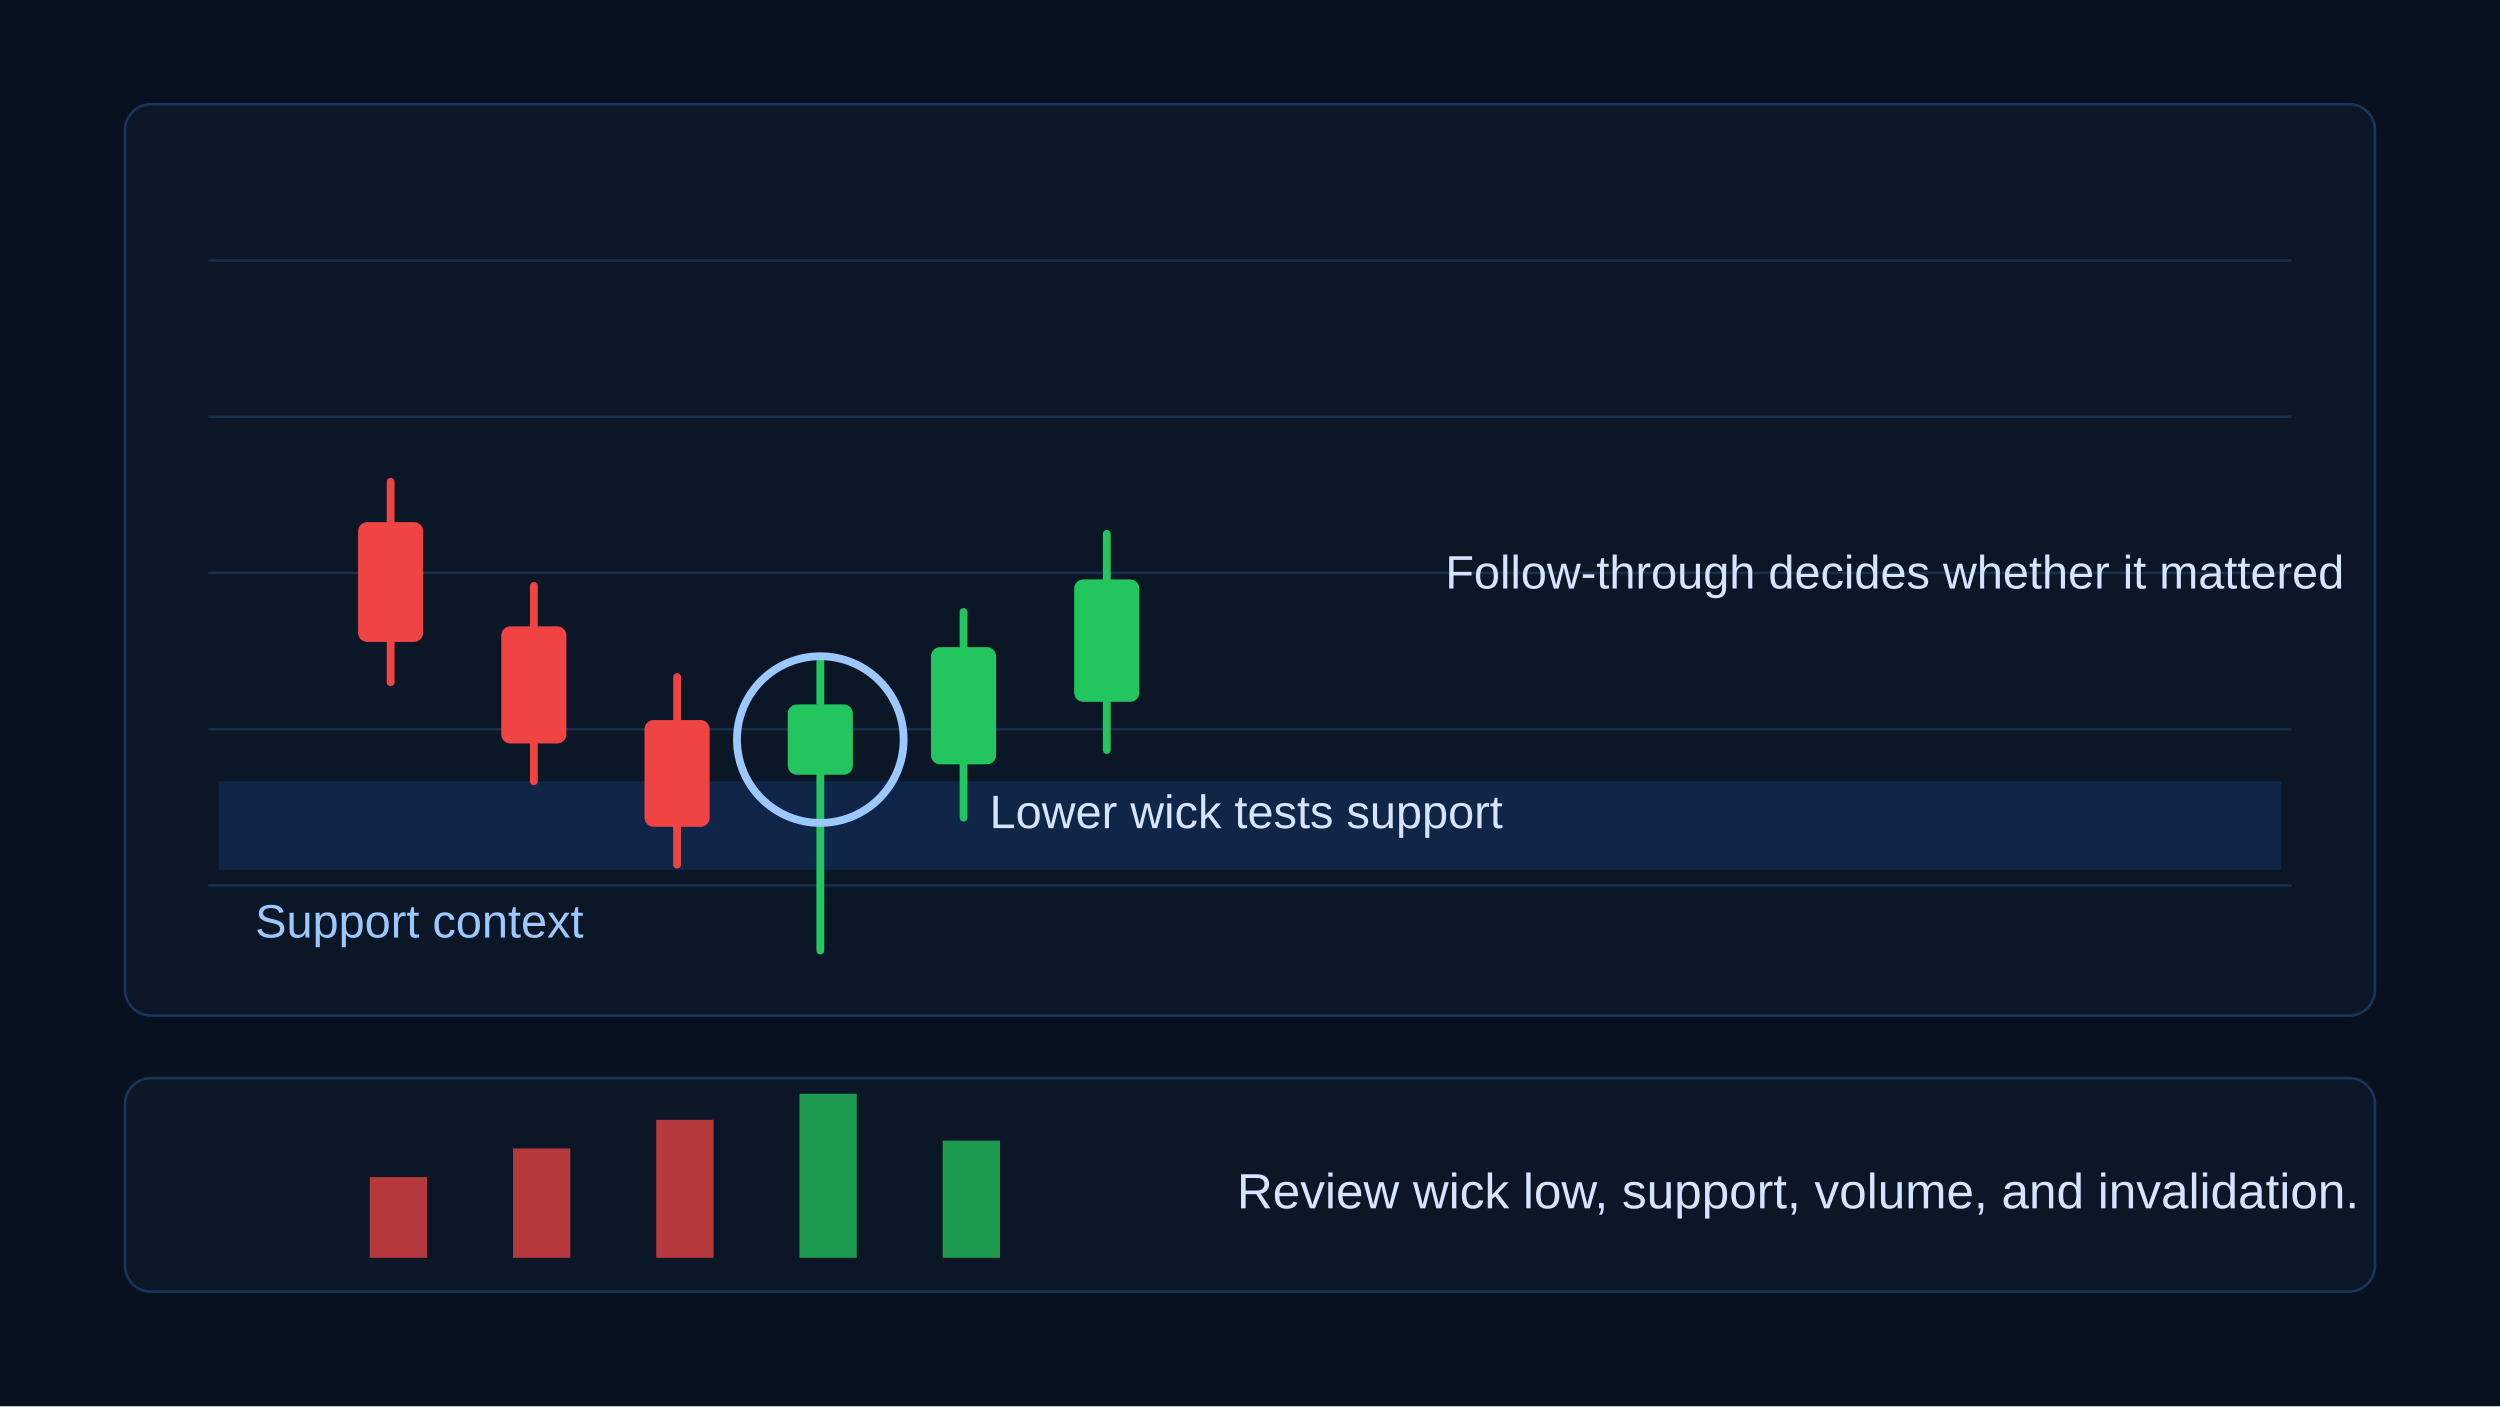
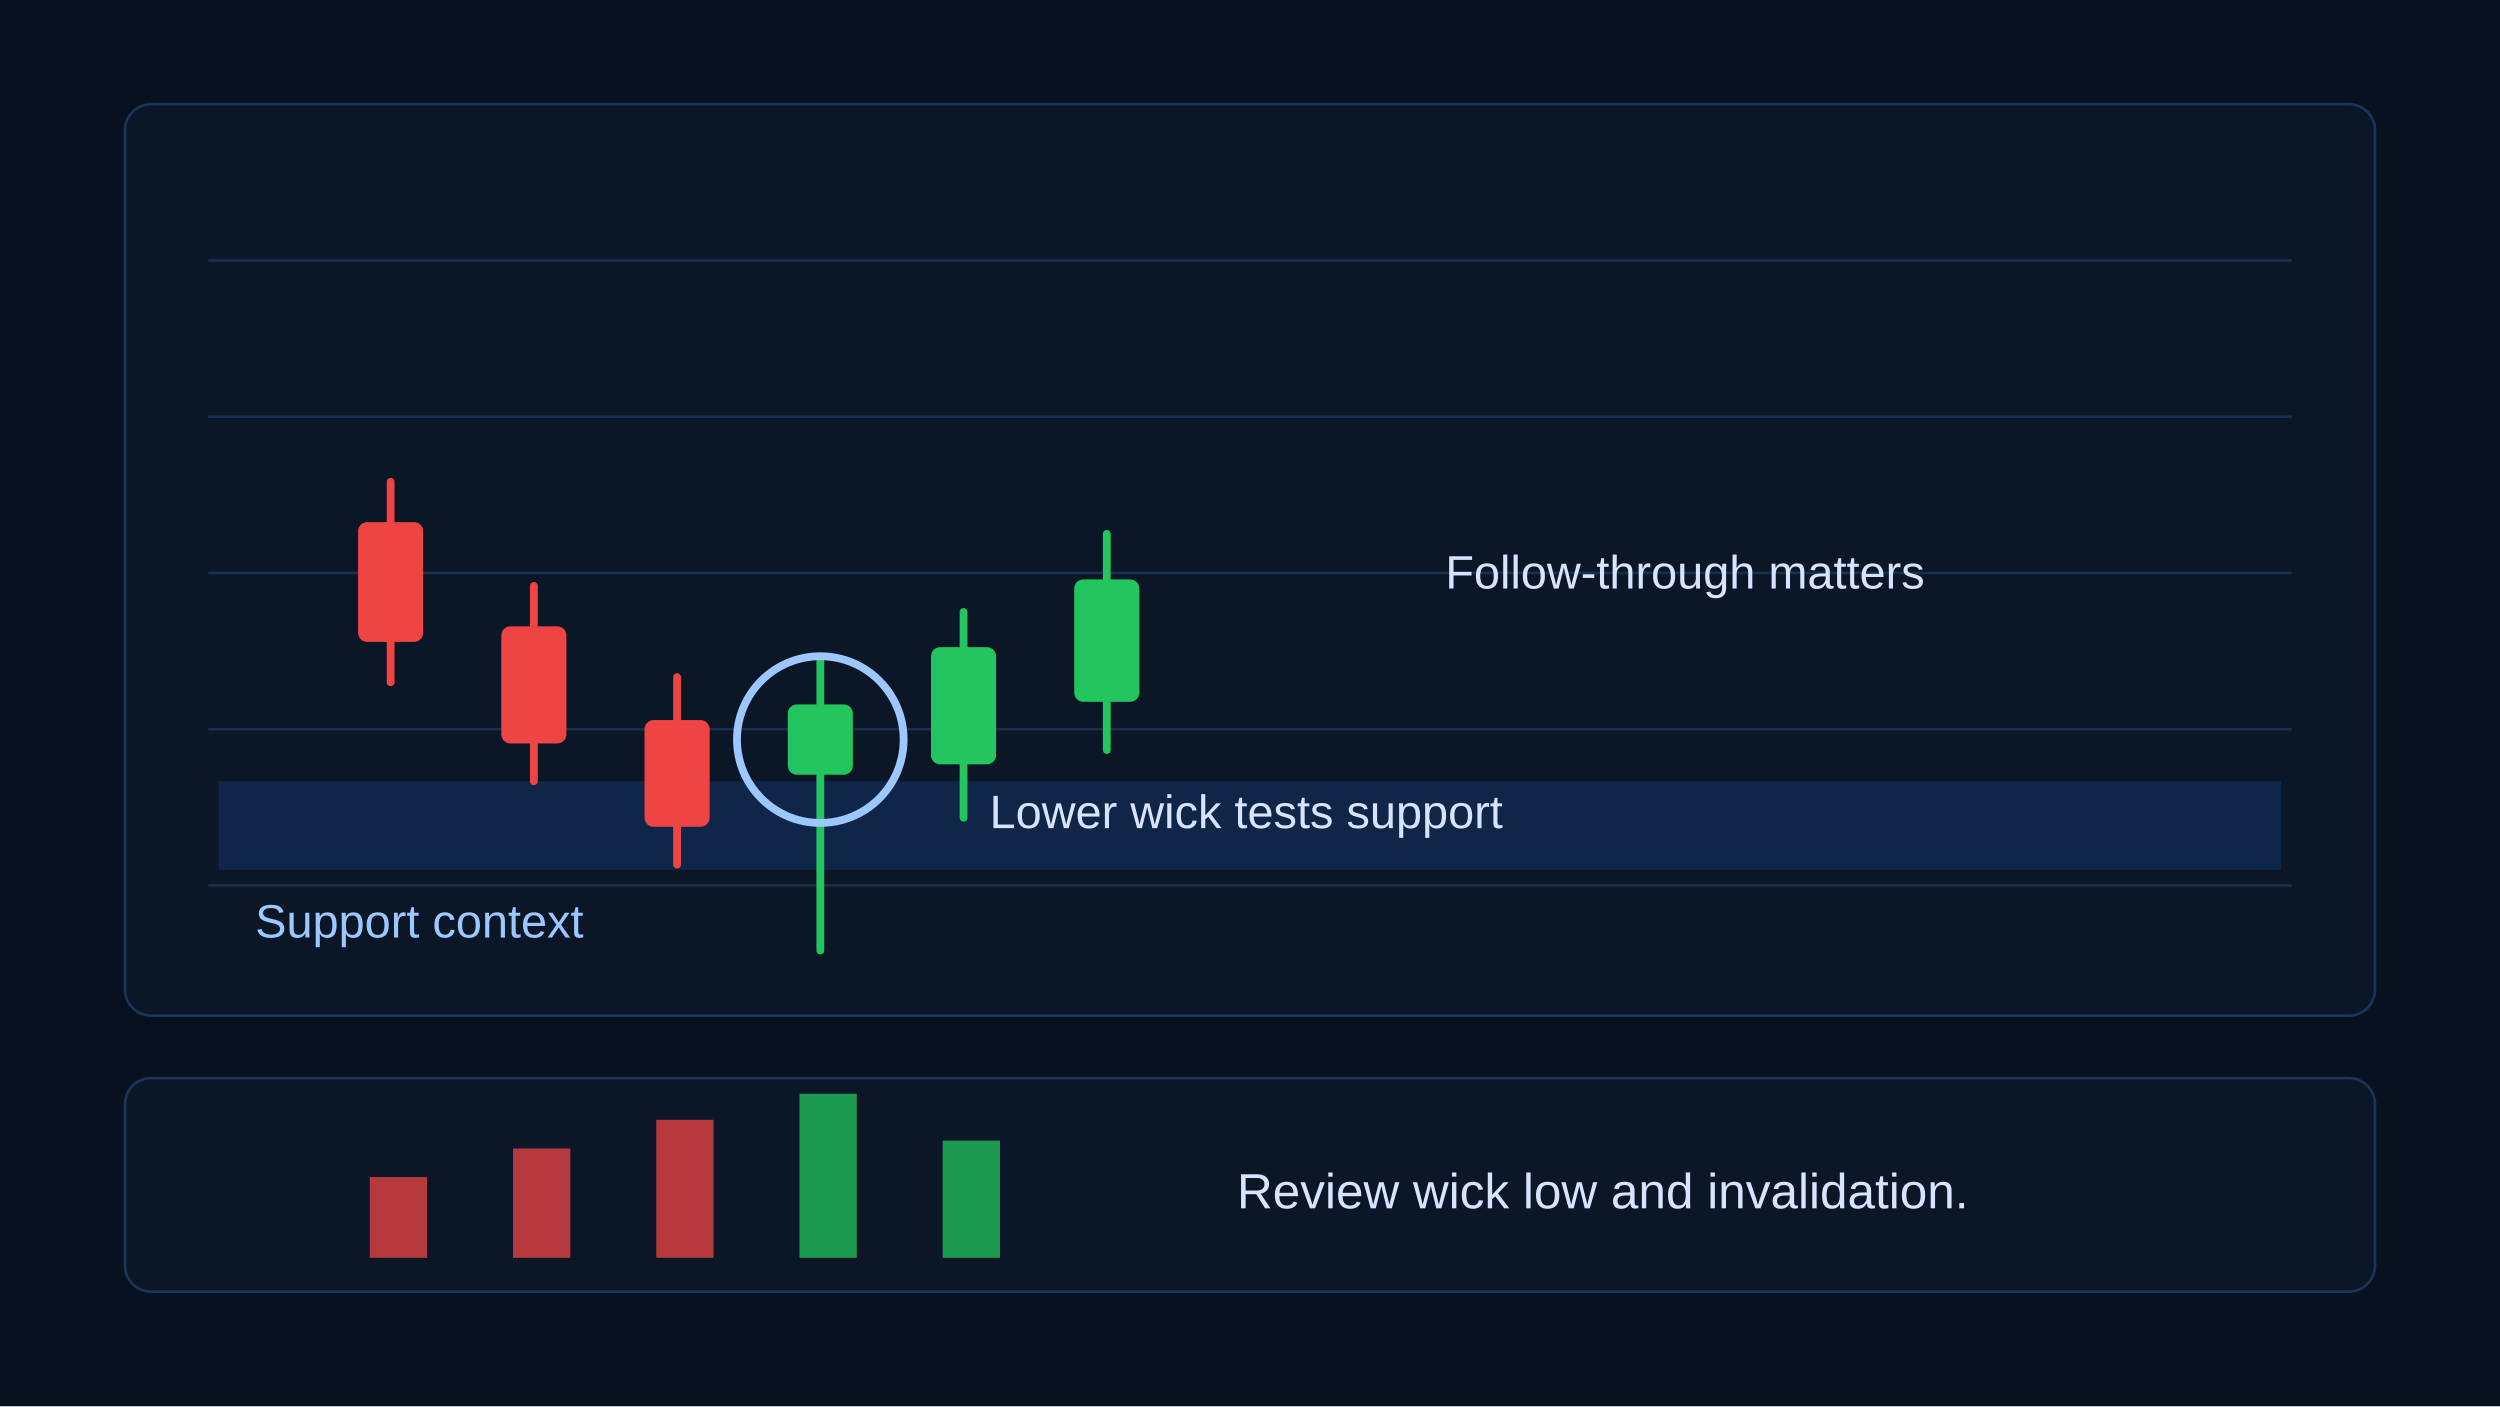
<svg xmlns="http://www.w3.org/2000/svg" width="960" height="540" viewBox="0 0 960 540" role="img" aria-labelledby="title desc">
  <rect width="960" height="540" fill="#07111f" />
  <rect x="48" y="40" width="864" height="350" rx="10" fill="#0b1626" stroke="#1b3558" />
  <g stroke="#19304d">
    <path d="M80 100H880M80 160H880M80 220H880M80 280H880M80 340H880" />
  </g>
  <rect x="84" y="300" width="792" height="34" fill="#1f6feb" opacity=".18" />
  <text x="98" y="360" fill="#9cc7ff" font-family="Arial" font-size="18">Support context</text>
  <g stroke-width="3" stroke-linecap="round">
    <g stroke="#ef4444" fill="#ef4444">
      <line x1="150" y1="185" x2="150" y2="262" />
      <rect x="139" y="202" width="22" height="43" rx="2" />
    </g>
    <g stroke="#ef4444" fill="#ef4444">
      <line x1="205" y1="225" x2="205" y2="300" />
      <rect x="194" y="242" width="22" height="42" rx="2" />
    </g>
    <g stroke="#ef4444" fill="#ef4444">
      <line x1="260" y1="260" x2="260" y2="332" />
      <rect x="249" y="278" width="22" height="38" rx="2" />
    </g>
    <g stroke="#22c55e" fill="#22c55e">
      <line x1="315" y1="254" x2="315" y2="365" />
      <rect x="304" y="272" width="22" height="24" rx="2" />
    </g>
    <g stroke="#22c55e" fill="#22c55e">
      <line x1="370" y1="235" x2="370" y2="314" />
      <rect x="359" y="250" width="22" height="42" rx="2" />
    </g>
    <g stroke="#22c55e" fill="#22c55e">
      <line x1="425" y1="205" x2="425" y2="288" />
      <rect x="414" y="224" width="22" height="44" rx="2" />
    </g>
  </g>
  <circle cx="315" cy="284" r="32" fill="none" stroke="#9cc7ff" stroke-width="3" />
  <text x="380" y="318" fill="#d6e4ff" font-family="Arial" font-size="18">Lower wick tests support</text>
-   <text x="555" y="226" fill="#d6e4ff" font-family="Arial" font-size="18">Follow-through decides whether it mattered</text>
+   <text x="555" y="226" fill="#d6e4ff" font-family="Arial" font-size="18">Follow-through matters</text>
  <rect x="48" y="414" width="864" height="82" rx="10" fill="#0b1626" stroke="#1b3558" />
  <g>
    <rect x="142" y="452" width="22" height="31" fill="#ef4444" opacity=".75" />
    <rect x="197" y="441" width="22" height="42" fill="#ef4444" opacity=".75" />
    <rect x="252" y="430" width="22" height="53" fill="#ef4444" opacity=".75" />
    <rect x="307" y="420" width="22" height="63" fill="#22c55e" opacity=".75" />
    <rect x="362" y="438" width="22" height="45" fill="#22c55e" opacity=".75" />
  </g>
-   <text x="475" y="464" fill="#d6e4ff" font-family="Arial" font-size="19">Review wick low, support, volume, and invalidation.</text>
+   <text x="475" y="464" fill="#d6e4ff" font-family="Arial" font-size="19">Review wick low and invalidation.</text>
</svg>
